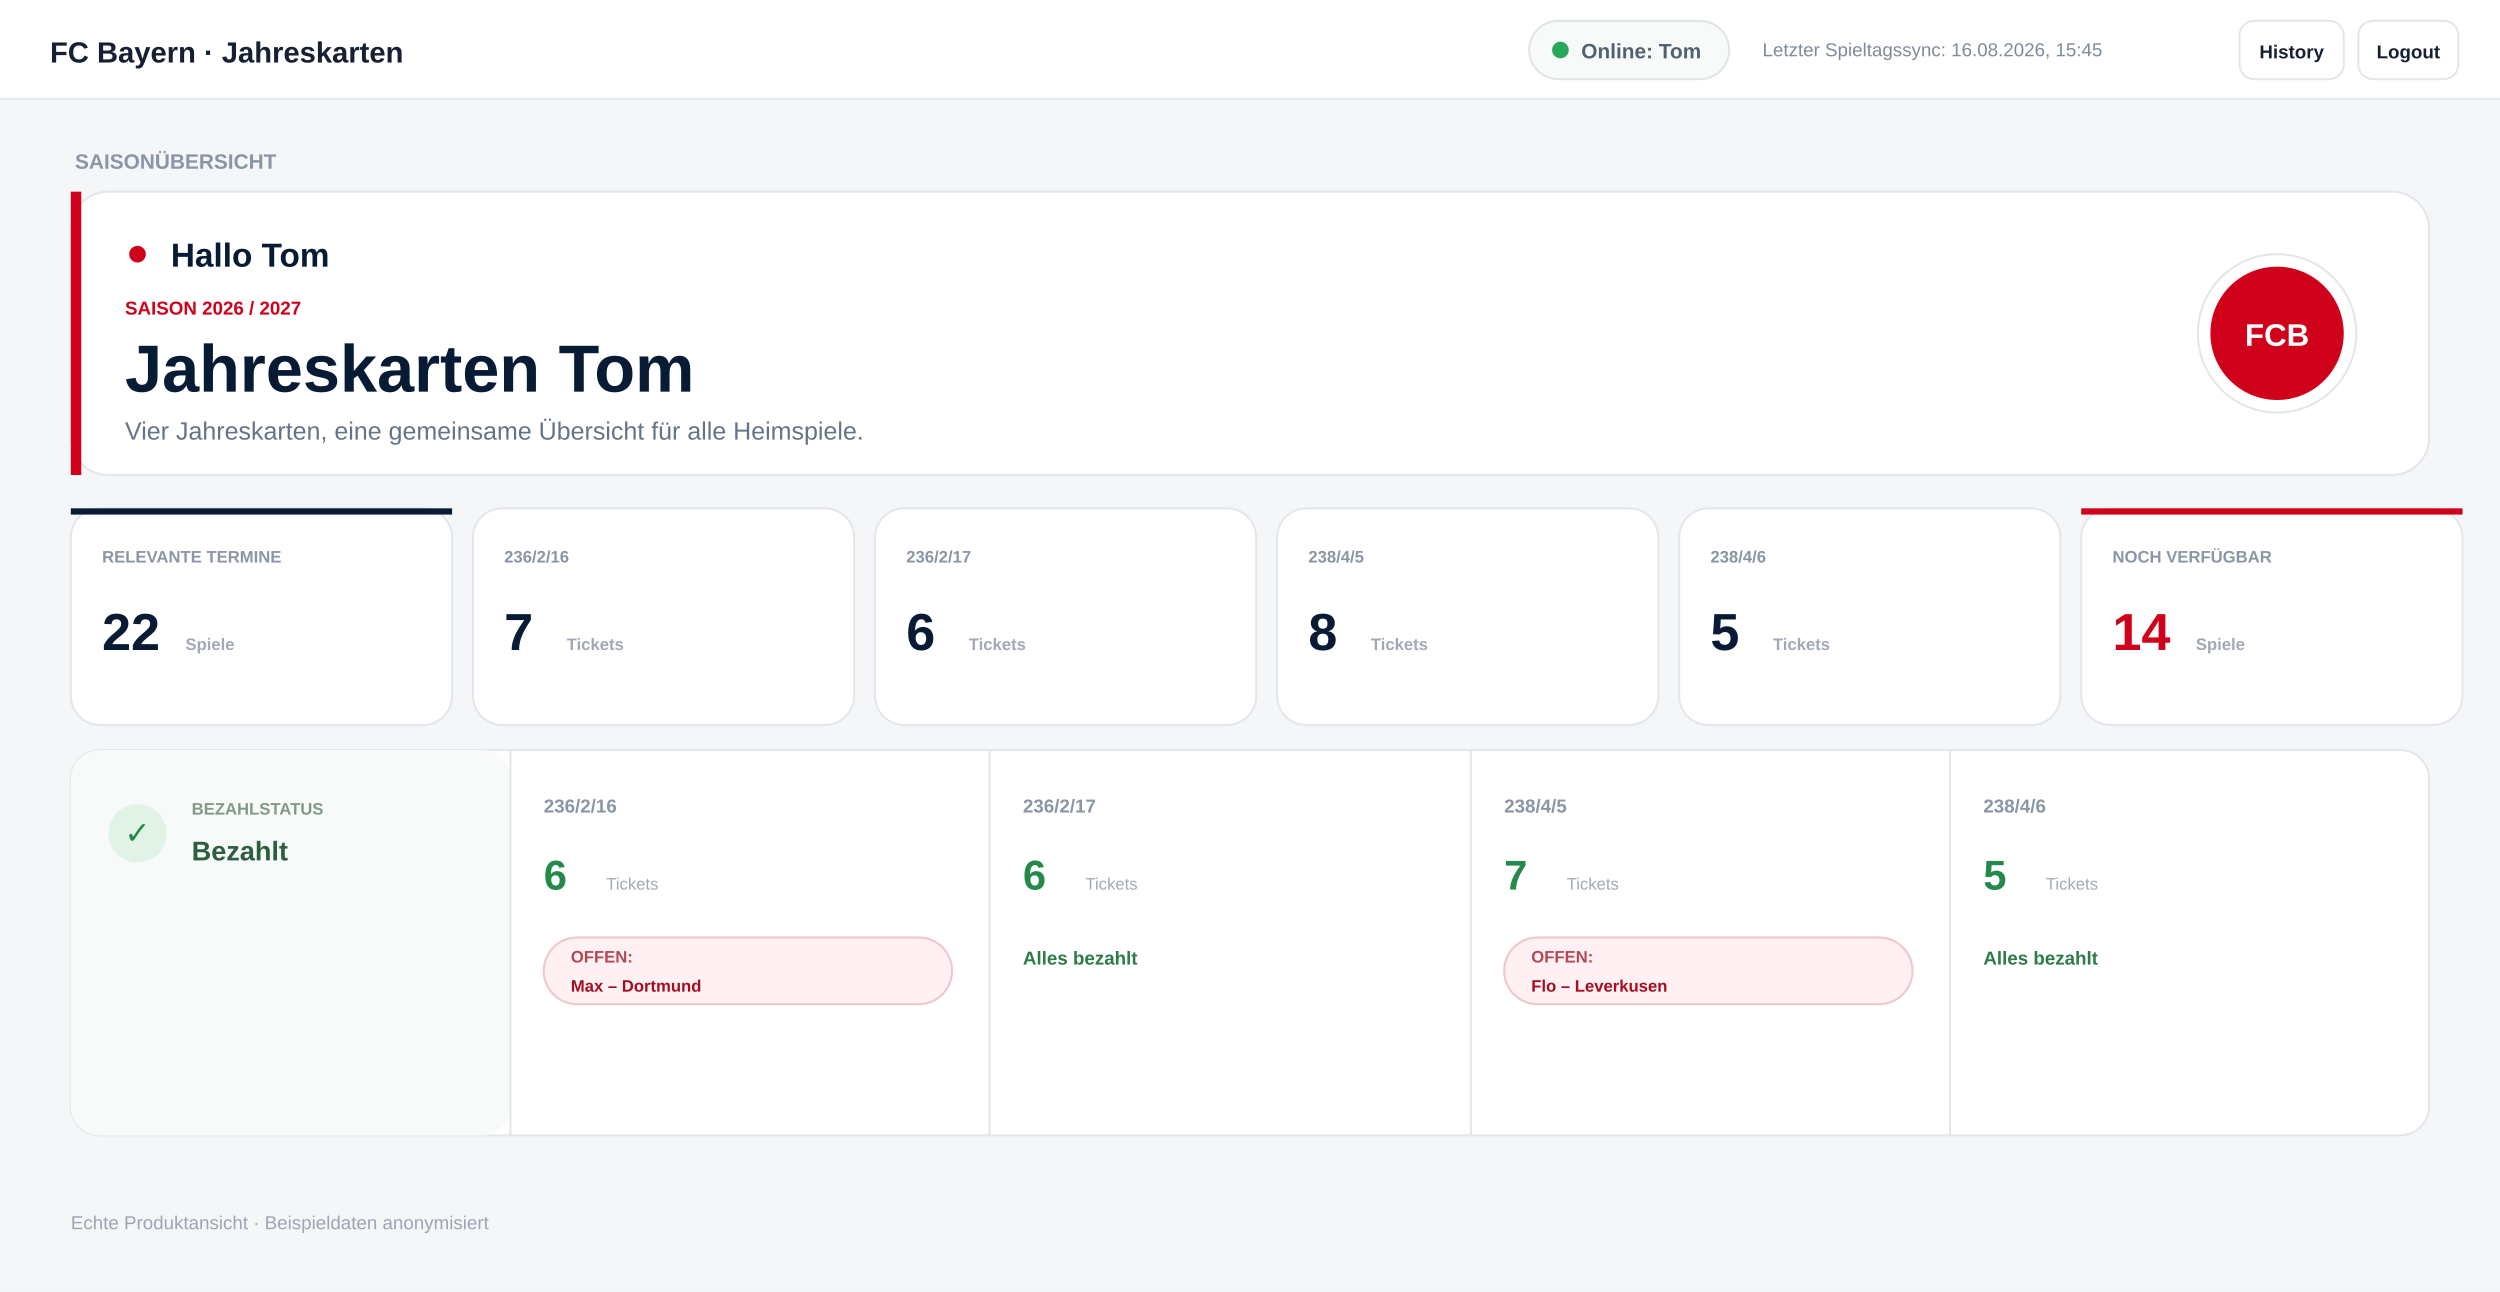
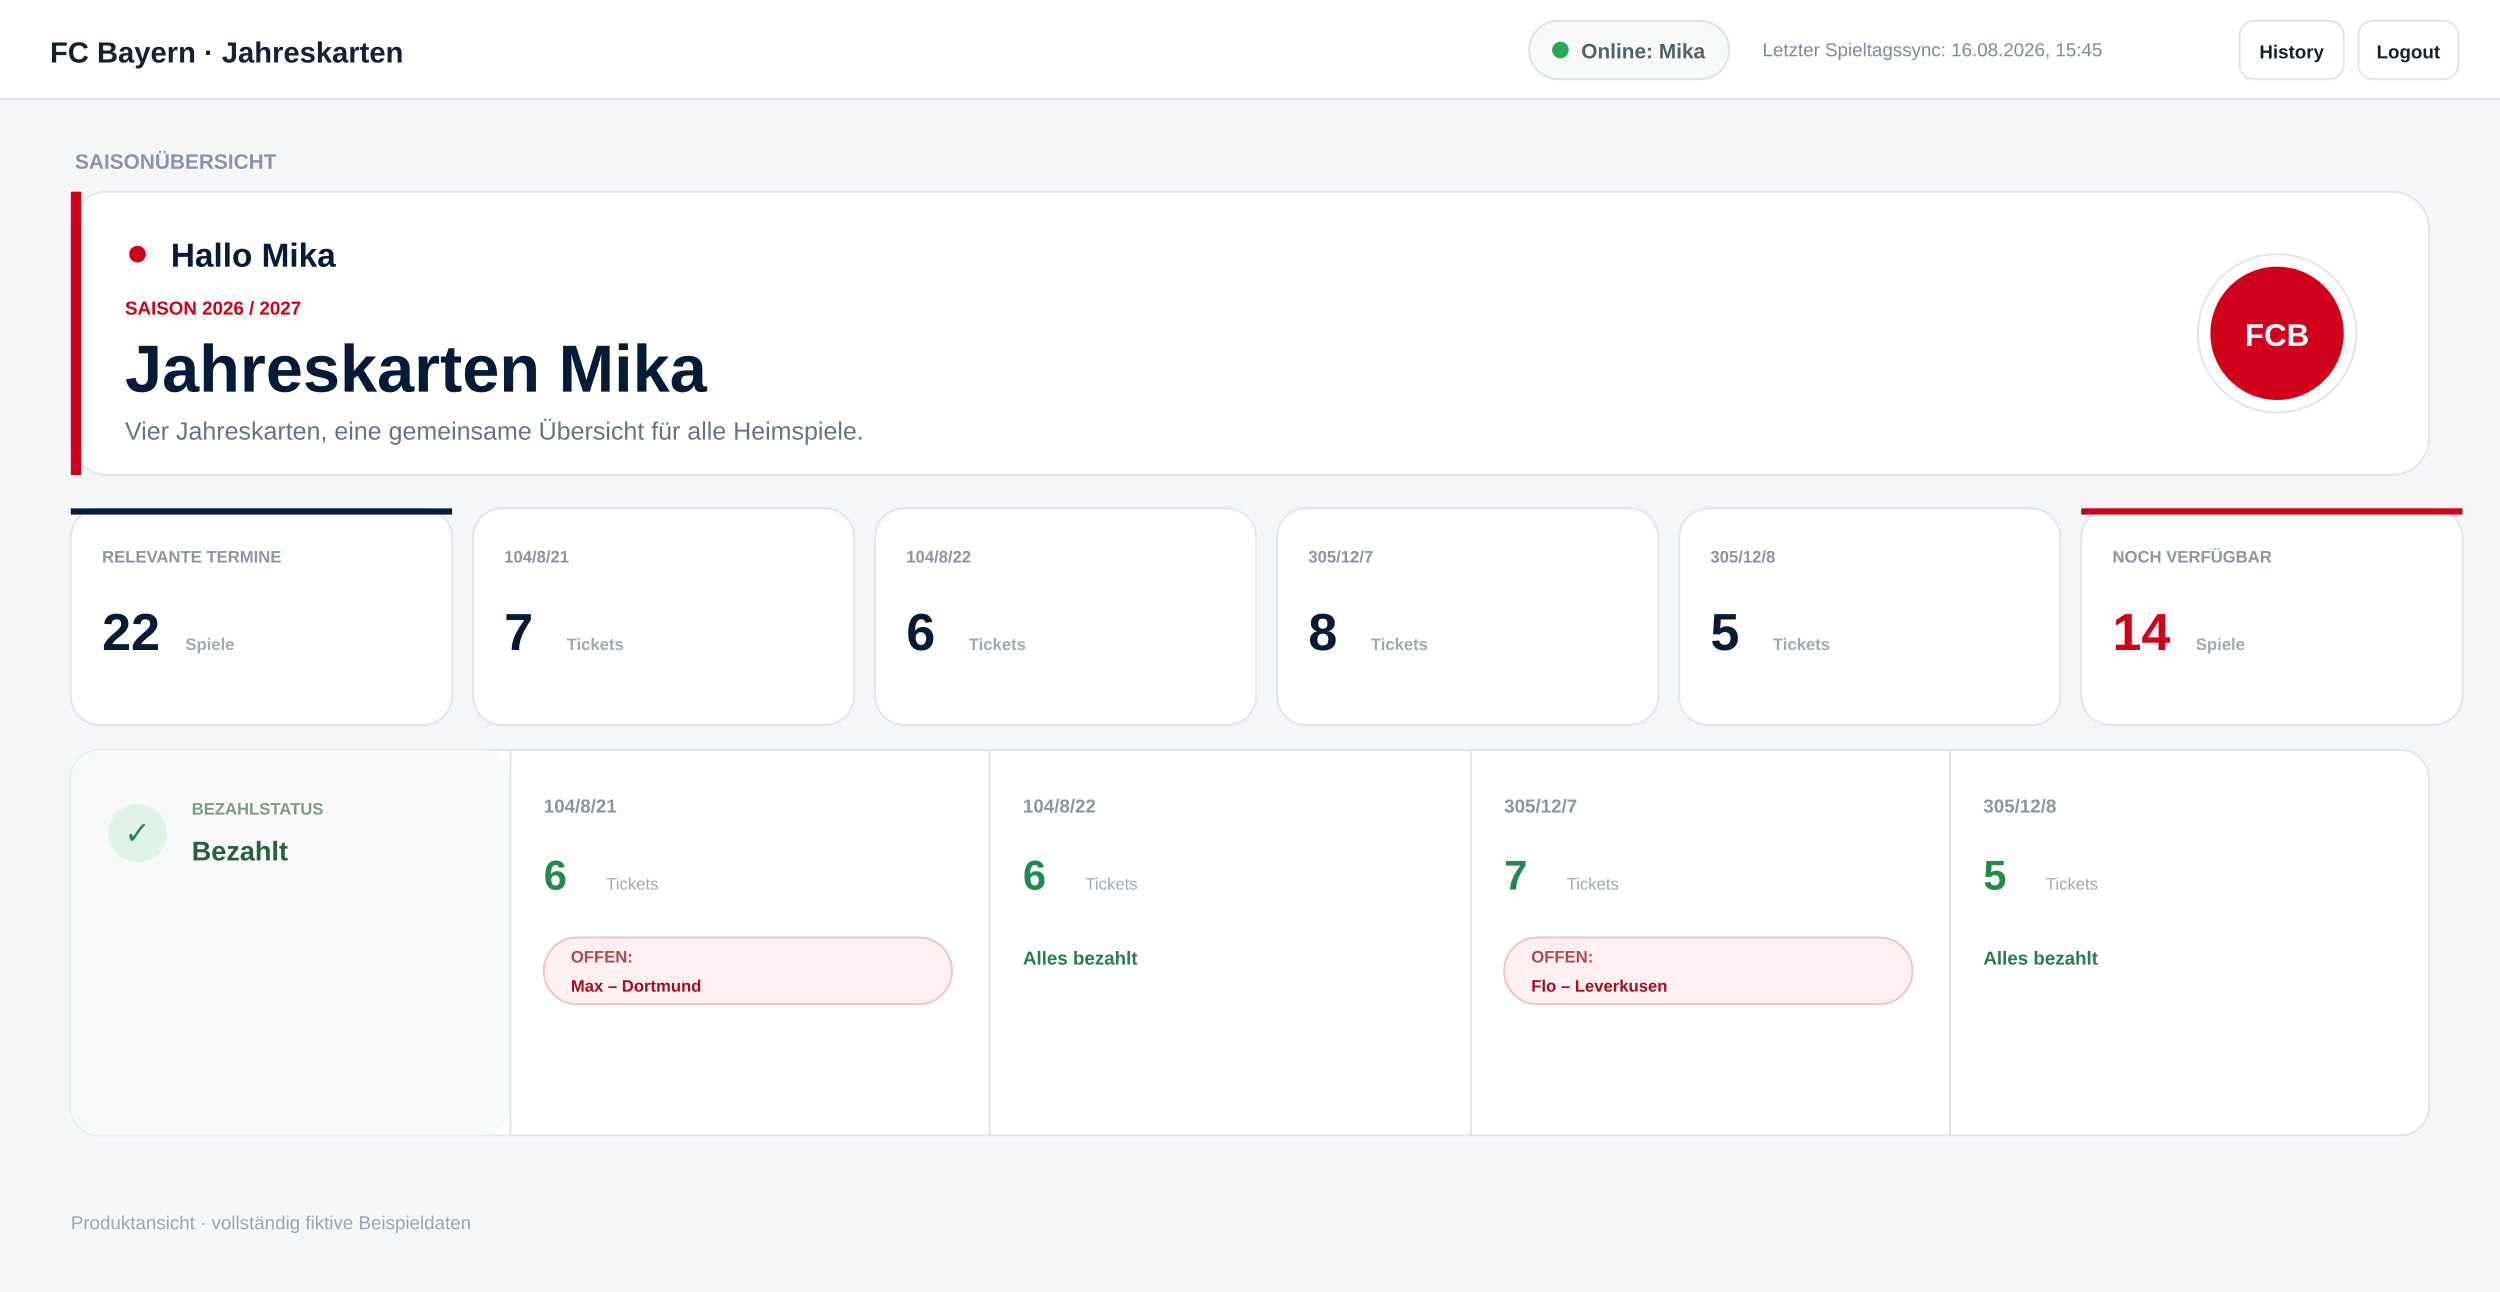
<svg xmlns="http://www.w3.org/2000/svg" width="1200" height="620" viewBox="0 0 1200 620">
  <rect width="1200" height="620" fill="#f5f6f8" />
  <rect width="1200" height="48" fill="#fff" />
  <path d="M0 47.5h1200" stroke="#e3e7ec" />
  <g font-family="Arial,sans-serif" fill="#172033">
    <text x="24" y="30" font-size="14" font-weight="700">FC Bayern · Jahreskarten</text>
    <rect x="734" y="10" width="96" height="28" rx="14" fill="#f8faf9" stroke="#dfe4e9" />
    <circle cx="749" cy="24" r="4" fill="#29a85a" />
-     <text x="759" y="28" font-size="10" font-weight="700" fill="#526171">Online: Tom</text>
+     <text x="759" y="28" font-size="10" font-weight="700" fill="#526171">Online: Mika</text>
    <text x="846" y="27" font-size="9" fill="#7f8a9c">Letzter Spieltagssync: 16.08.2026, 15:45</text>
    <rect x="1075" y="10" width="50" height="28" rx="7" fill="#fff" stroke="#e3e7ec" />
    <text x="1100" y="28" font-size="9" text-anchor="middle" font-weight="700">History</text>
    <rect x="1132" y="10" width="48" height="28" rx="7" fill="#fff" stroke="#e3e7ec" />
    <text x="1156" y="28" font-size="9" text-anchor="middle" font-weight="700">Logout</text>
    <text x="36" y="81" font-size="10" font-weight="700" fill="#8a95a5">SAISONÜBERSICHT</text>
    <rect x="34" y="92" width="1132" height="136" rx="18" fill="#fff" stroke="#e3e7ec" />
    <rect x="34" y="92" width="5" height="136" fill="#d0021b" />
    <circle cx="66" cy="122" r="4" fill="#d0021b" />
-     <text x="82" y="128" font-size="16" font-weight="700" fill="#071b35">Hallo Tom</text>
+     <text x="82" y="128" font-size="16" font-weight="700" fill="#071b35">Hallo Mika</text>
    <text x="60" y="151" font-size="9" font-weight="700" fill="#d0021b">SAISON 2026 / 2027</text>
-     <text x="60" y="188" font-size="32" font-weight="700" fill="#071b35">Jahreskarten Tom</text>
+     <text x="60" y="188" font-size="32" font-weight="700" fill="#071b35">Jahreskarten Mika</text>
    <text x="60" y="211" font-size="12" fill="#657287">Vier Jahreskarten, eine gemeinsame Übersicht für alle Heimspiele.</text>
    <circle cx="1093" cy="160" r="38" fill="#fff" stroke="#e3e7ec" />
    <circle cx="1093" cy="160" r="32" fill="#d0021b" />
    <text x="1093" y="166" font-size="15" text-anchor="middle" font-weight="700" fill="#fff">FCB</text>
  </g>
  <g font-family="Arial,sans-serif">
    <g>
      <rect x="34" y="244" width="183" height="104" rx="14" fill="#fff" stroke="#e3e7ec" />
      <rect x="34" y="244" width="183" height="3" fill="#071b35" />
      <text x="49" y="270" font-size="8" font-weight="700" fill="#8a95a5">RELEVANTE TERMINE</text>
      <text x="49" y="312" font-size="25" font-weight="700" fill="#071b35">22</text>
      <text x="89" y="312" font-size="8" font-weight="700" fill="#a0a9b5">Spiele</text>
    </g>
    <g>
      <rect x="227" y="244" width="183" height="104" rx="14" fill="#fff" stroke="#e3e7ec" />
-       <text x="242" y="270" font-size="8" font-weight="700" fill="#8a95a5">236/2/16</text>
+       <text x="242" y="270" font-size="8" font-weight="700" fill="#8a95a5">104/8/21</text>
      <text x="242" y="312" font-size="25" font-weight="700" fill="#071b35">7</text>
      <text x="272" y="312" font-size="8" font-weight="700" fill="#a0a9b5">Tickets</text>
    </g>
    <g>
      <rect x="420" y="244" width="183" height="104" rx="14" fill="#fff" stroke="#e3e7ec" />
-       <text x="435" y="270" font-size="8" font-weight="700" fill="#8a95a5">236/2/17</text>
+       <text x="435" y="270" font-size="8" font-weight="700" fill="#8a95a5">104/8/22</text>
      <text x="435" y="312" font-size="25" font-weight="700" fill="#071b35">6</text>
      <text x="465" y="312" font-size="8" font-weight="700" fill="#a0a9b5">Tickets</text>
    </g>
    <g>
      <rect x="613" y="244" width="183" height="104" rx="14" fill="#fff" stroke="#e3e7ec" />
-       <text x="628" y="270" font-size="8" font-weight="700" fill="#8a95a5">238/4/5</text>
+       <text x="628" y="270" font-size="8" font-weight="700" fill="#8a95a5">305/12/7</text>
      <text x="628" y="312" font-size="25" font-weight="700" fill="#071b35">8</text>
      <text x="658" y="312" font-size="8" font-weight="700" fill="#a0a9b5">Tickets</text>
    </g>
    <g>
      <rect x="806" y="244" width="183" height="104" rx="14" fill="#fff" stroke="#e3e7ec" />
-       <text x="821" y="270" font-size="8" font-weight="700" fill="#8a95a5">238/4/6</text>
+       <text x="821" y="270" font-size="8" font-weight="700" fill="#8a95a5">305/12/8</text>
      <text x="821" y="312" font-size="25" font-weight="700" fill="#071b35">5</text>
      <text x="851" y="312" font-size="8" font-weight="700" fill="#a0a9b5">Tickets</text>
    </g>
    <g>
      <rect x="999" y="244" width="183" height="104" rx="14" fill="#fff" stroke="#e3e7ec" />
      <rect x="999" y="244" width="183" height="3" fill="#d0021b" />
      <text x="1014" y="270" font-size="8" font-weight="700" fill="#8a95a5">NOCH VERFÜGBAR</text>
      <text x="1014" y="312" font-size="25" font-weight="700" fill="#d0021b">14</text>
      <text x="1054" y="312" font-size="8" font-weight="700" fill="#a0a9b5">Spiele</text>
    </g>
  </g>
  <rect x="34" y="360" width="1132" height="185" rx="14" fill="#fff" stroke="#e3e7ec" />
  <rect x="34" y="360" width="211" height="185" rx="14" fill="#f7faf8" />
  <circle cx="66" cy="400" r="14" fill="#e0f3e6" />
  <text x="66" y="405" font-family="Arial" font-size="15" text-anchor="middle" font-weight="700" fill="#238a4b">✓</text>
  <text x="92" y="391" font-family="Arial" font-size="8" font-weight="700" fill="#7f9a87">BEZAHLSTATUS</text>
  <text x="92" y="413" font-family="Arial" font-size="13" font-weight="700" fill="#2d5f3f">Bezahlt</text>
  <g font-family="Arial">
    <path d="M245 360v185M475 360v185M706 360v185M936 360v185" stroke="#e3e7ec" />
-     <text x="261" y="390" font-size="9" font-weight="700" fill="#8a95a5">236/2/16</text>
+     <text x="261" y="390" font-size="9" font-weight="700" fill="#8a95a5">104/8/21</text>
    <text x="261" y="427" font-size="20" font-weight="700" fill="#238a4b">6</text>
    <text x="291" y="427" font-size="8" fill="#a0a9b5">Tickets</text>
    <rect x="261" y="450" width="196" height="32" rx="16" fill="#fff1f3" stroke="#f0c6cc" />
    <text x="274" y="462" font-size="8" font-weight="700" fill="#b34855">OFFEN:</text>
    <text x="274" y="476" font-size="8" font-weight="700" fill="#a60c20">Max – Dortmund</text>
-     <text x="491" y="390" font-size="9" font-weight="700" fill="#8a95a5">236/2/17</text>
+     <text x="491" y="390" font-size="9" font-weight="700" fill="#8a95a5">104/8/22</text>
    <text x="491" y="427" font-size="20" font-weight="700" fill="#238a4b">6</text>
    <text x="521" y="427" font-size="8" fill="#a0a9b5">Tickets</text>
    <text x="491" y="463" font-size="9" font-weight="700" fill="#2b7c49">Alles bezahlt</text>
-     <text x="722" y="390" font-size="9" font-weight="700" fill="#8a95a5">238/4/5</text>
+     <text x="722" y="390" font-size="9" font-weight="700" fill="#8a95a5">305/12/7</text>
    <text x="722" y="427" font-size="20" font-weight="700" fill="#238a4b">7</text>
    <text x="752" y="427" font-size="8" fill="#a0a9b5">Tickets</text>
    <rect x="722" y="450" width="196" height="32" rx="16" fill="#fff1f3" stroke="#f0c6cc" />
    <text x="735" y="462" font-size="8" font-weight="700" fill="#b34855">OFFEN:</text>
    <text x="735" y="476" font-size="8" font-weight="700" fill="#a60c20">Flo – Leverkusen</text>
-     <text x="952" y="390" font-size="9" font-weight="700" fill="#8a95a5">238/4/6</text>
+     <text x="952" y="390" font-size="9" font-weight="700" fill="#8a95a5">305/12/8</text>
    <text x="952" y="427" font-size="20" font-weight="700" fill="#238a4b">5</text>
    <text x="982" y="427" font-size="8" fill="#a0a9b5">Tickets</text>
    <text x="952" y="463" font-size="9" font-weight="700" fill="#2b7c49">Alles bezahlt</text>
-     <text x="34" y="590" font-size="9" fill="#9ba5b3">Echte Produktansicht · Beispieldaten anonymisiert</text>
+     <text x="34" y="590" font-size="9" fill="#9ba5b3">Produktansicht · vollständig fiktive Beispieldaten</text>
  </g>
</svg>
